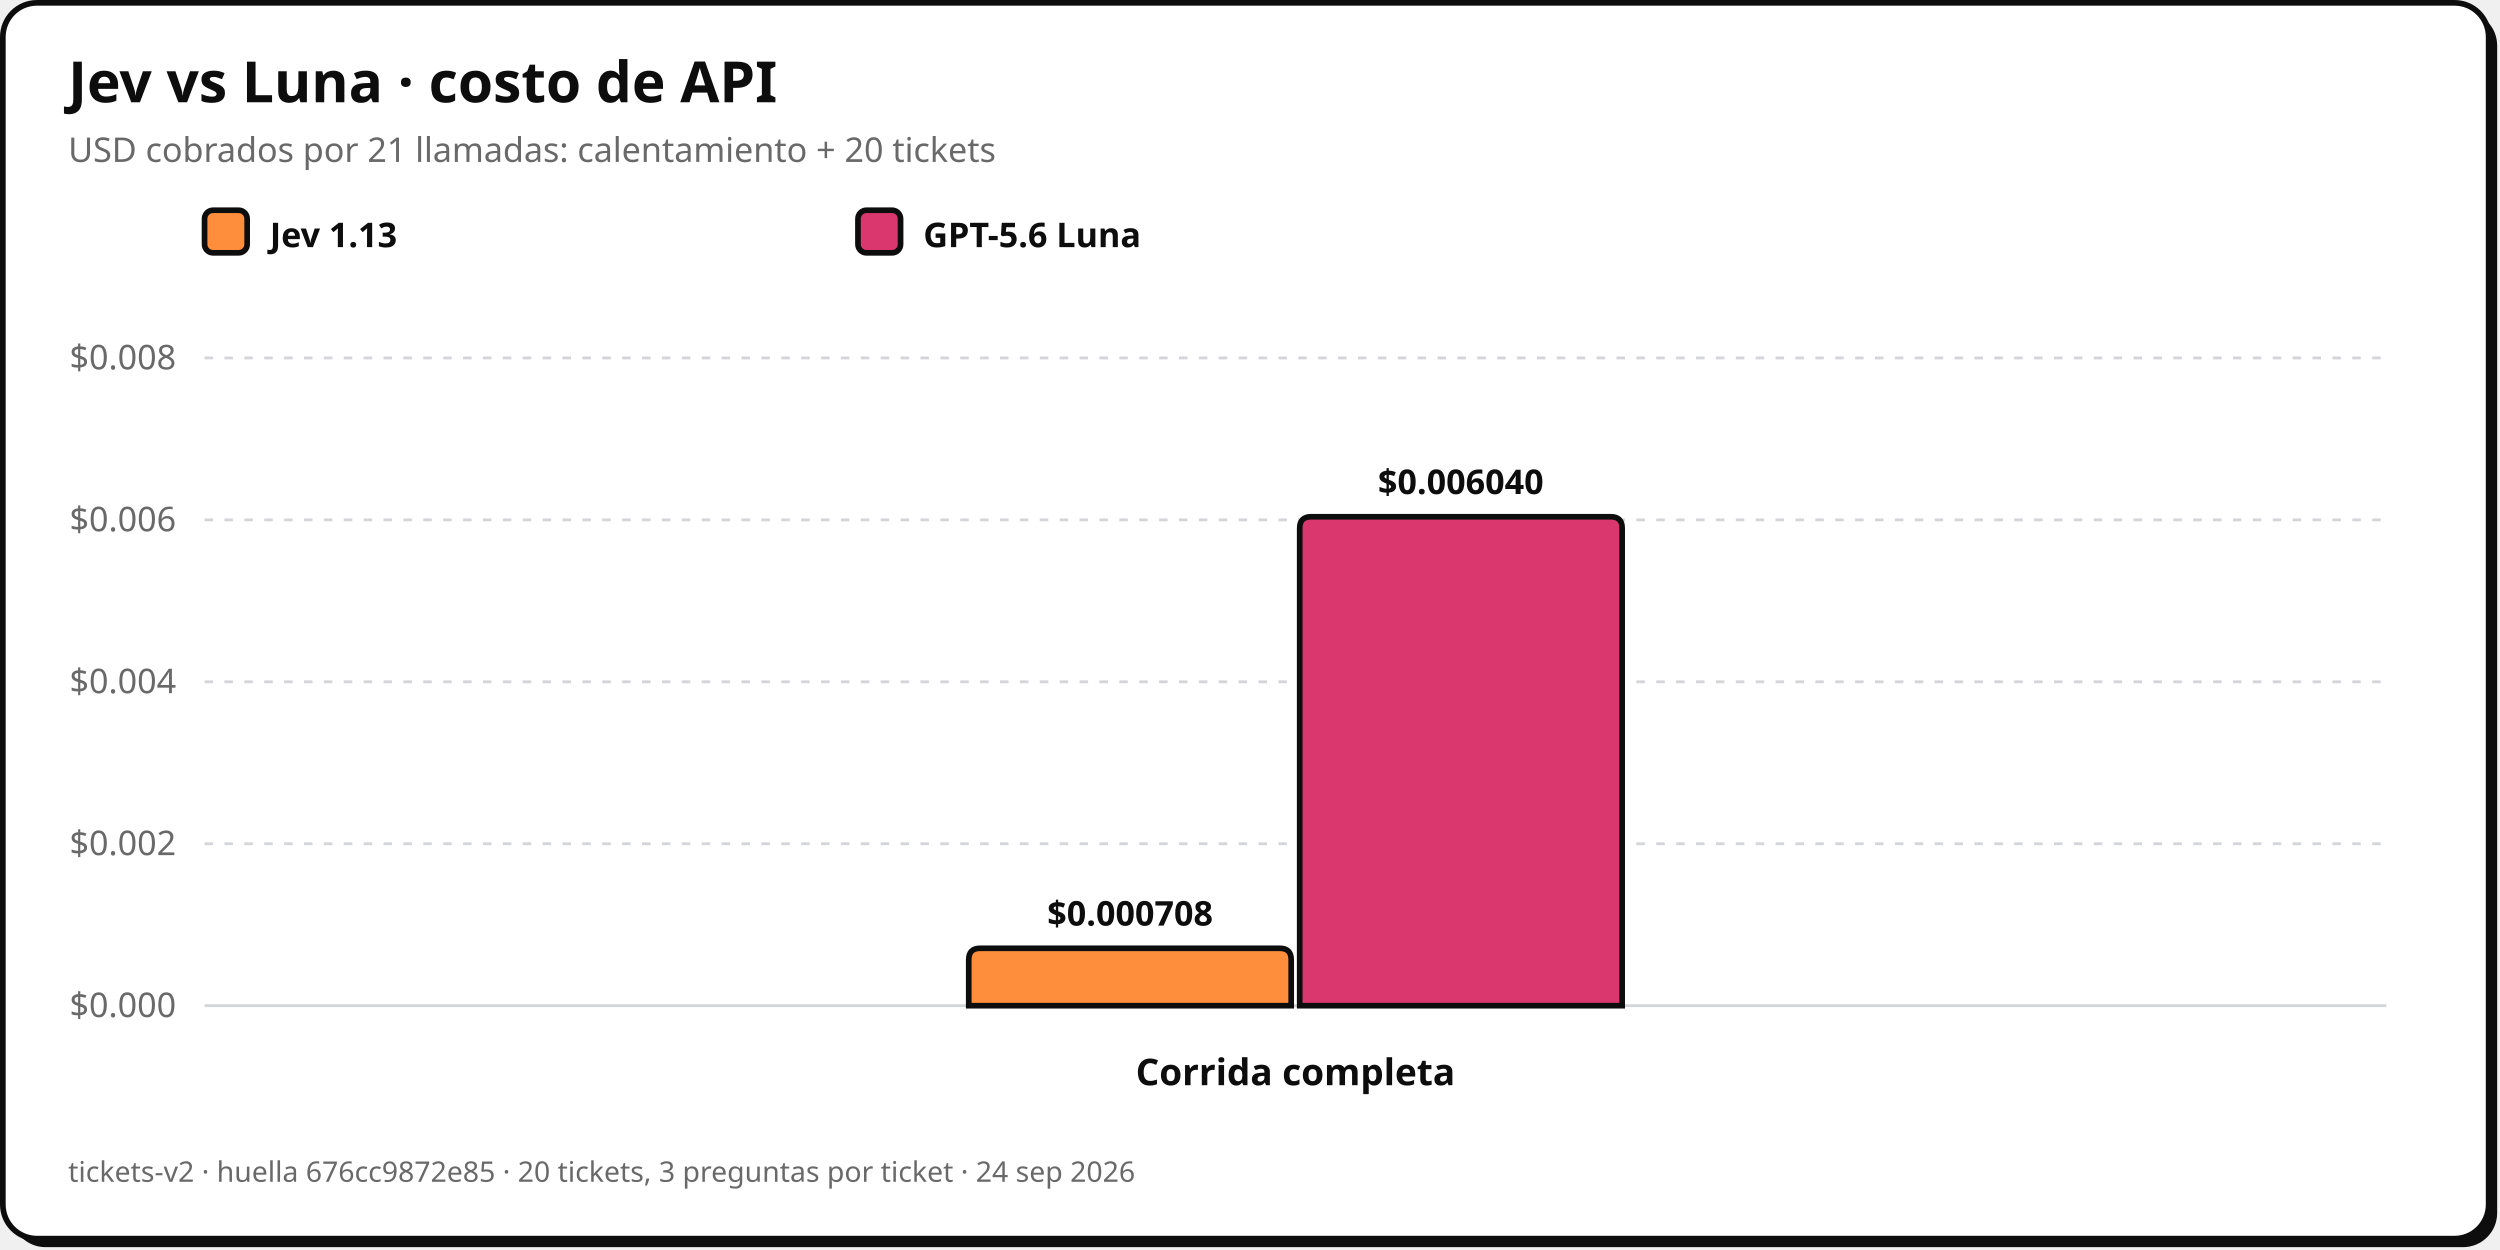
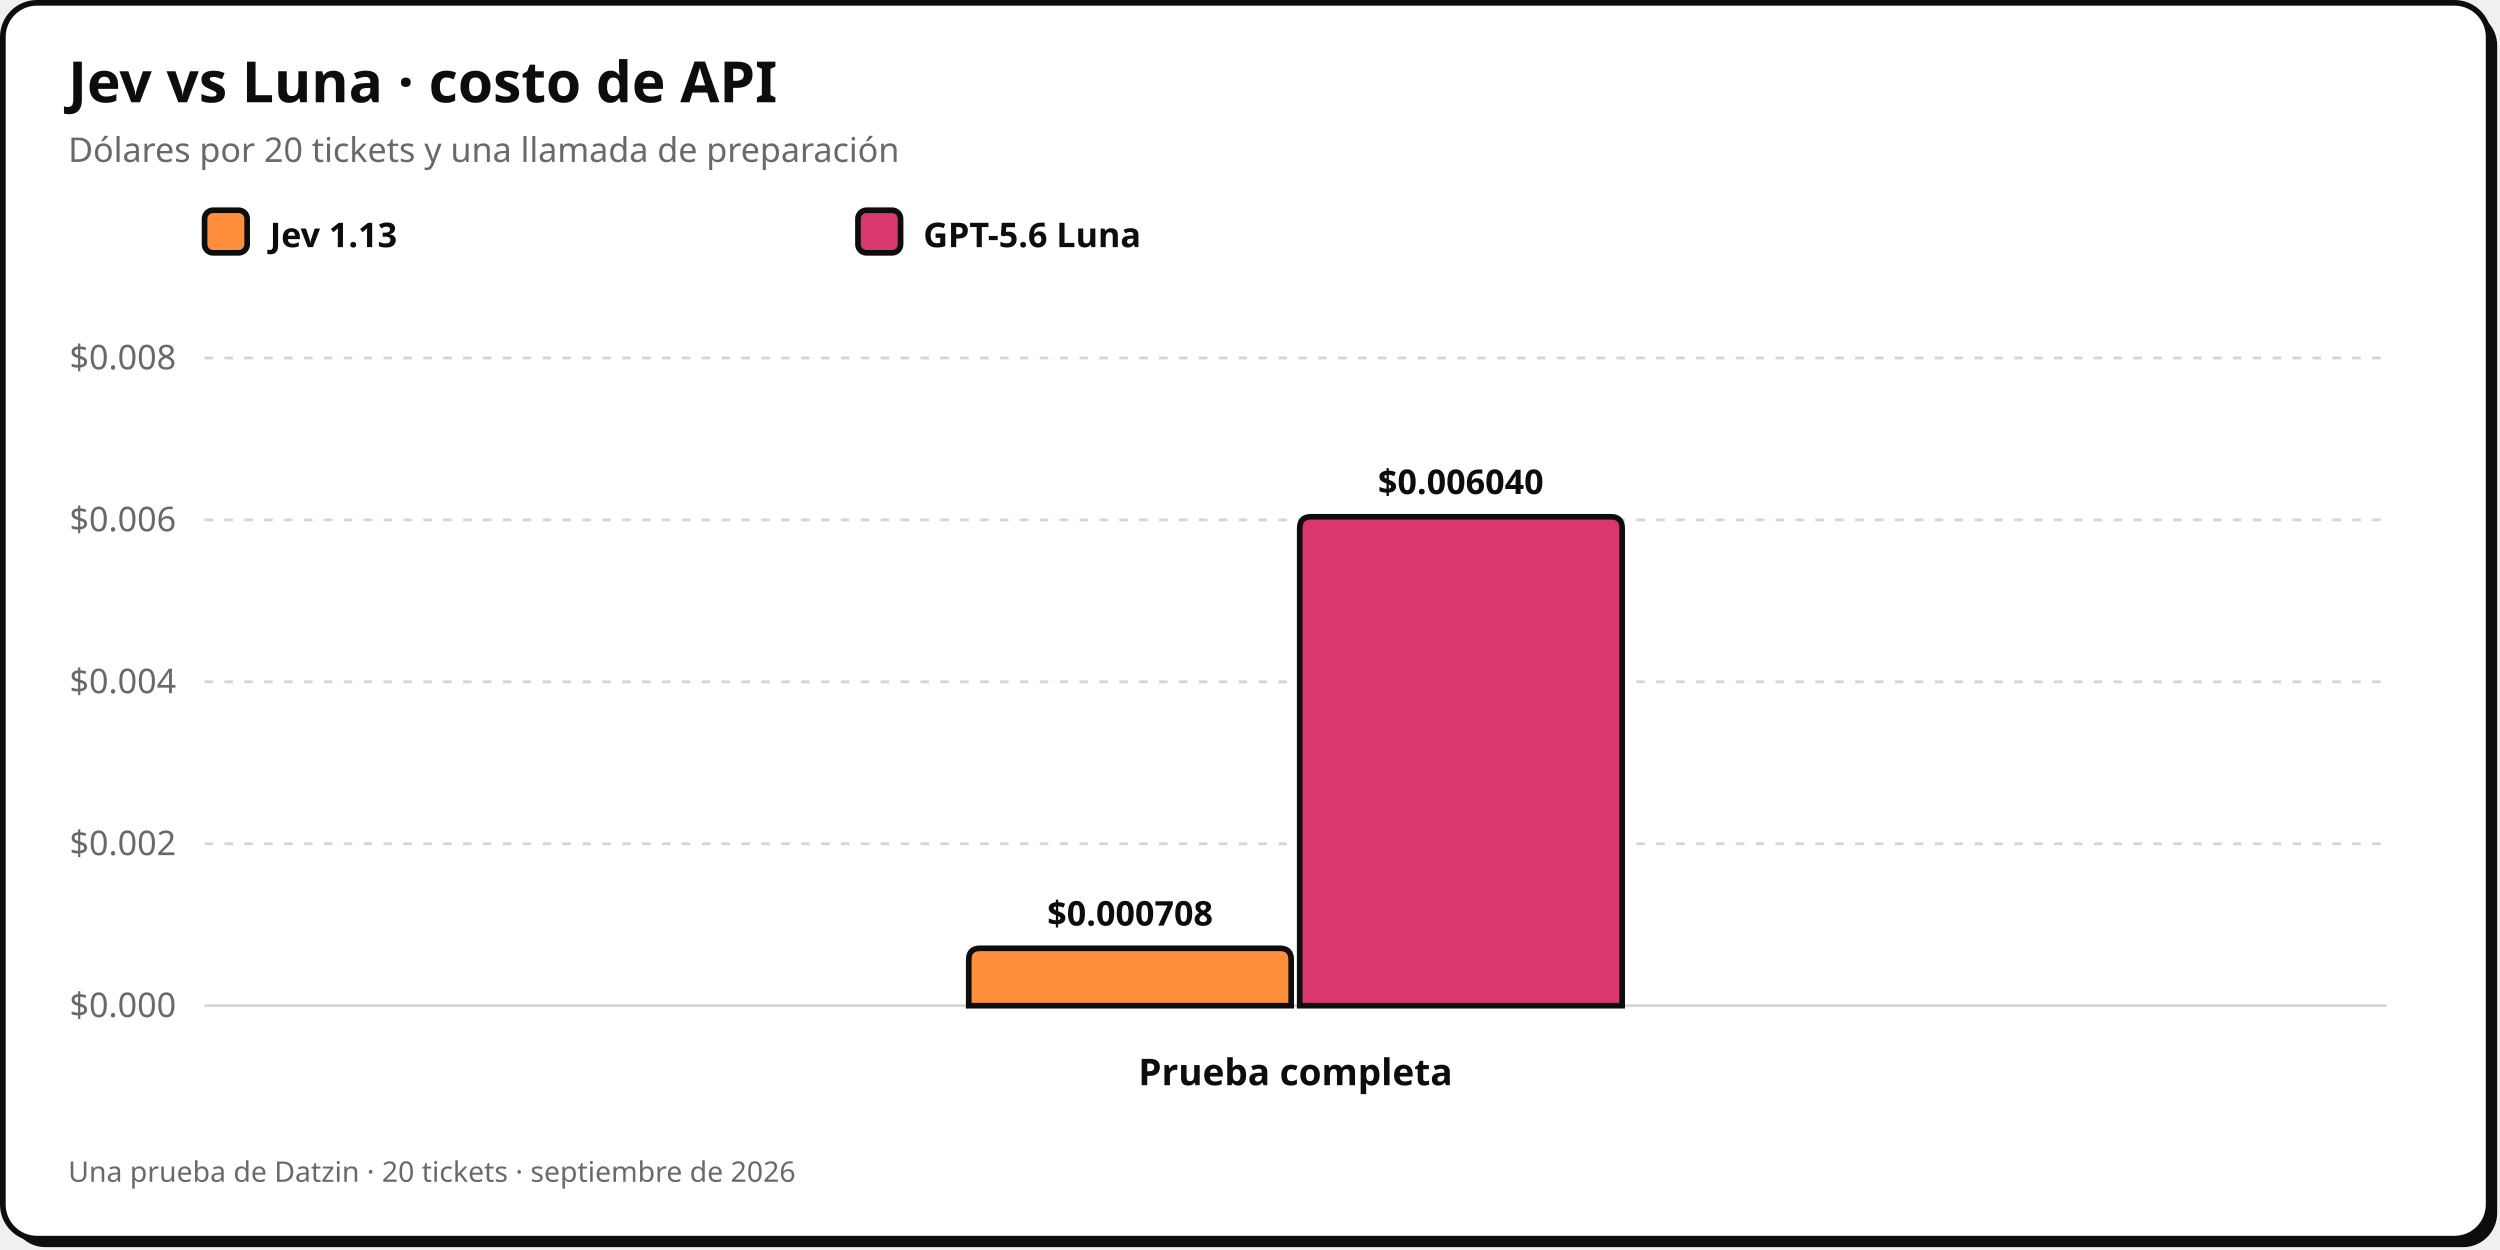
<svg xmlns="http://www.w3.org/2000/svg" width="880" height="440" viewBox="0 0 880 440" role="img" aria-label="Jev vs Luna · costo de API">
  <rect x="4" y="4" width="875" height="435" rx="12" fill="#0d0d0d" />
  <rect x="1" y="1" width="875" height="435" rx="12" fill="white" stroke="#0d0d0d" stroke-width="2" />
  <text x="24" y="36" text-anchor="start" font-family="Nunito,system-ui,sans-serif" font-size="20" font-weight="700" fill="#0d0d0d">Jev vs Luna · costo de API</text>
-   <text x="24" y="57" text-anchor="start" font-family="Nunito,system-ui,sans-serif" font-size="12" font-weight="400" fill="#696969">USD cobrados por 21 llamadas: calentamiento + 20 tickets</text>
+   <text x="24" y="57" text-anchor="start" font-family="Nunito,system-ui,sans-serif" font-size="12" font-weight="400" fill="#696969">Dólares por 20 tickets y una llamada de preparación</text>
  <rect x="72" y="74" width="15" height="15" rx="3" fill="#ff8e3c" stroke="#0d0d0d" stroke-width="2" />
  <text x="95" y="87" text-anchor="start" font-family="Nunito,system-ui,sans-serif" font-size="12" font-weight="700" fill="#0d0d0d">Jev 1.13</text>
  <rect x="302" y="74" width="15" height="15" rx="3" fill="#d9376e" stroke="#0d0d0d" stroke-width="2" />
  <text x="325" y="87" text-anchor="start" font-family="Nunito,system-ui,sans-serif" font-size="12" font-weight="700" fill="#0d0d0d">GPT-5.6 Luna</text>
  <line x1="72" x2="840" y1="354.0" y2="354.0" stroke="#d4d5d9" />
  <text x="62" y="358.0" text-anchor="end" font-family="Nunito,system-ui,sans-serif" font-size="12" font-weight="400" fill="#696969">$0.000</text>
  <line x1="72" x2="840" y1="297.0" y2="297.0" stroke="#d4d5d9" stroke-dasharray="3 4" />
  <text x="62" y="301.0" text-anchor="end" font-family="Nunito,system-ui,sans-serif" font-size="12" font-weight="400" fill="#696969">$0.002</text>
  <line x1="72" x2="840" y1="240.0" y2="240.0" stroke="#d4d5d9" stroke-dasharray="3 4" />
  <text x="62" y="244.0" text-anchor="end" font-family="Nunito,system-ui,sans-serif" font-size="12" font-weight="400" fill="#696969">$0.004</text>
  <line x1="72" x2="840" y1="183.0" y2="183.0" stroke="#d4d5d9" stroke-dasharray="3 4" />
  <text x="62" y="187.0" text-anchor="end" font-family="Nunito,system-ui,sans-serif" font-size="12" font-weight="400" fill="#696969">$0.006</text>
  <line x1="72" x2="840" y1="126.0" y2="126.0" stroke="#d4d5d9" stroke-dasharray="3 4" />
  <text x="62" y="130.0" text-anchor="end" font-family="Nunito,system-ui,sans-serif" font-size="12" font-weight="400" fill="#696969">$0.008</text>
  <g>
    <path d="M341.0,354 V337.8 Q341.0,333.8 345.0,333.8 H450.5 Q454.5,333.8 454.5,337.8 V354 Z" fill="#ff8e3c" stroke="#0d0d0d" stroke-width="2" />
  </g>
  <text x="397.8" y="325.8" text-anchor="middle" font-family="Nunito,system-ui,sans-serif" font-size="12" font-weight="700" fill="#0d0d0d">$0.000708</text>
  <g>
    <path d="M457.5,354 V185.9 Q457.5,181.9 461.5,181.9 H567.0 Q571.0,181.9 571.0,185.9 V354 Z" fill="#d9376e" stroke="#0d0d0d" stroke-width="2" />
  </g>
  <text x="514.2" y="173.9" text-anchor="middle" font-family="Nunito,system-ui,sans-serif" font-size="12" font-weight="700" fill="#0d0d0d">$0.006040</text>
-   <text x="456.0" y="382" text-anchor="middle" font-family="Nunito,system-ui,sans-serif" font-size="13" font-weight="700" fill="#0d0d0d">Corrida completa</text>
-   <text x="24" y="416" text-anchor="start" font-family="Nunito,system-ui,sans-serif" font-size="10" font-weight="400" fill="#696969">tickets-v2 · huella 676cc9872e85 · 20 tickets, 3 preguntas por ticket · 24 sep 2026</text>
+   <text x="456.0" y="382" text-anchor="middle" font-family="Nunito,system-ui,sans-serif" font-size="13" font-weight="700" fill="#0d0d0d">Prueba completa</text>
+   <text x="24" y="416" text-anchor="start" font-family="Nunito,system-ui,sans-serif" font-size="10" font-weight="400" fill="#696969">Una prueba de Datzin · 20 tickets · septiembre de 2026</text>
</svg>
